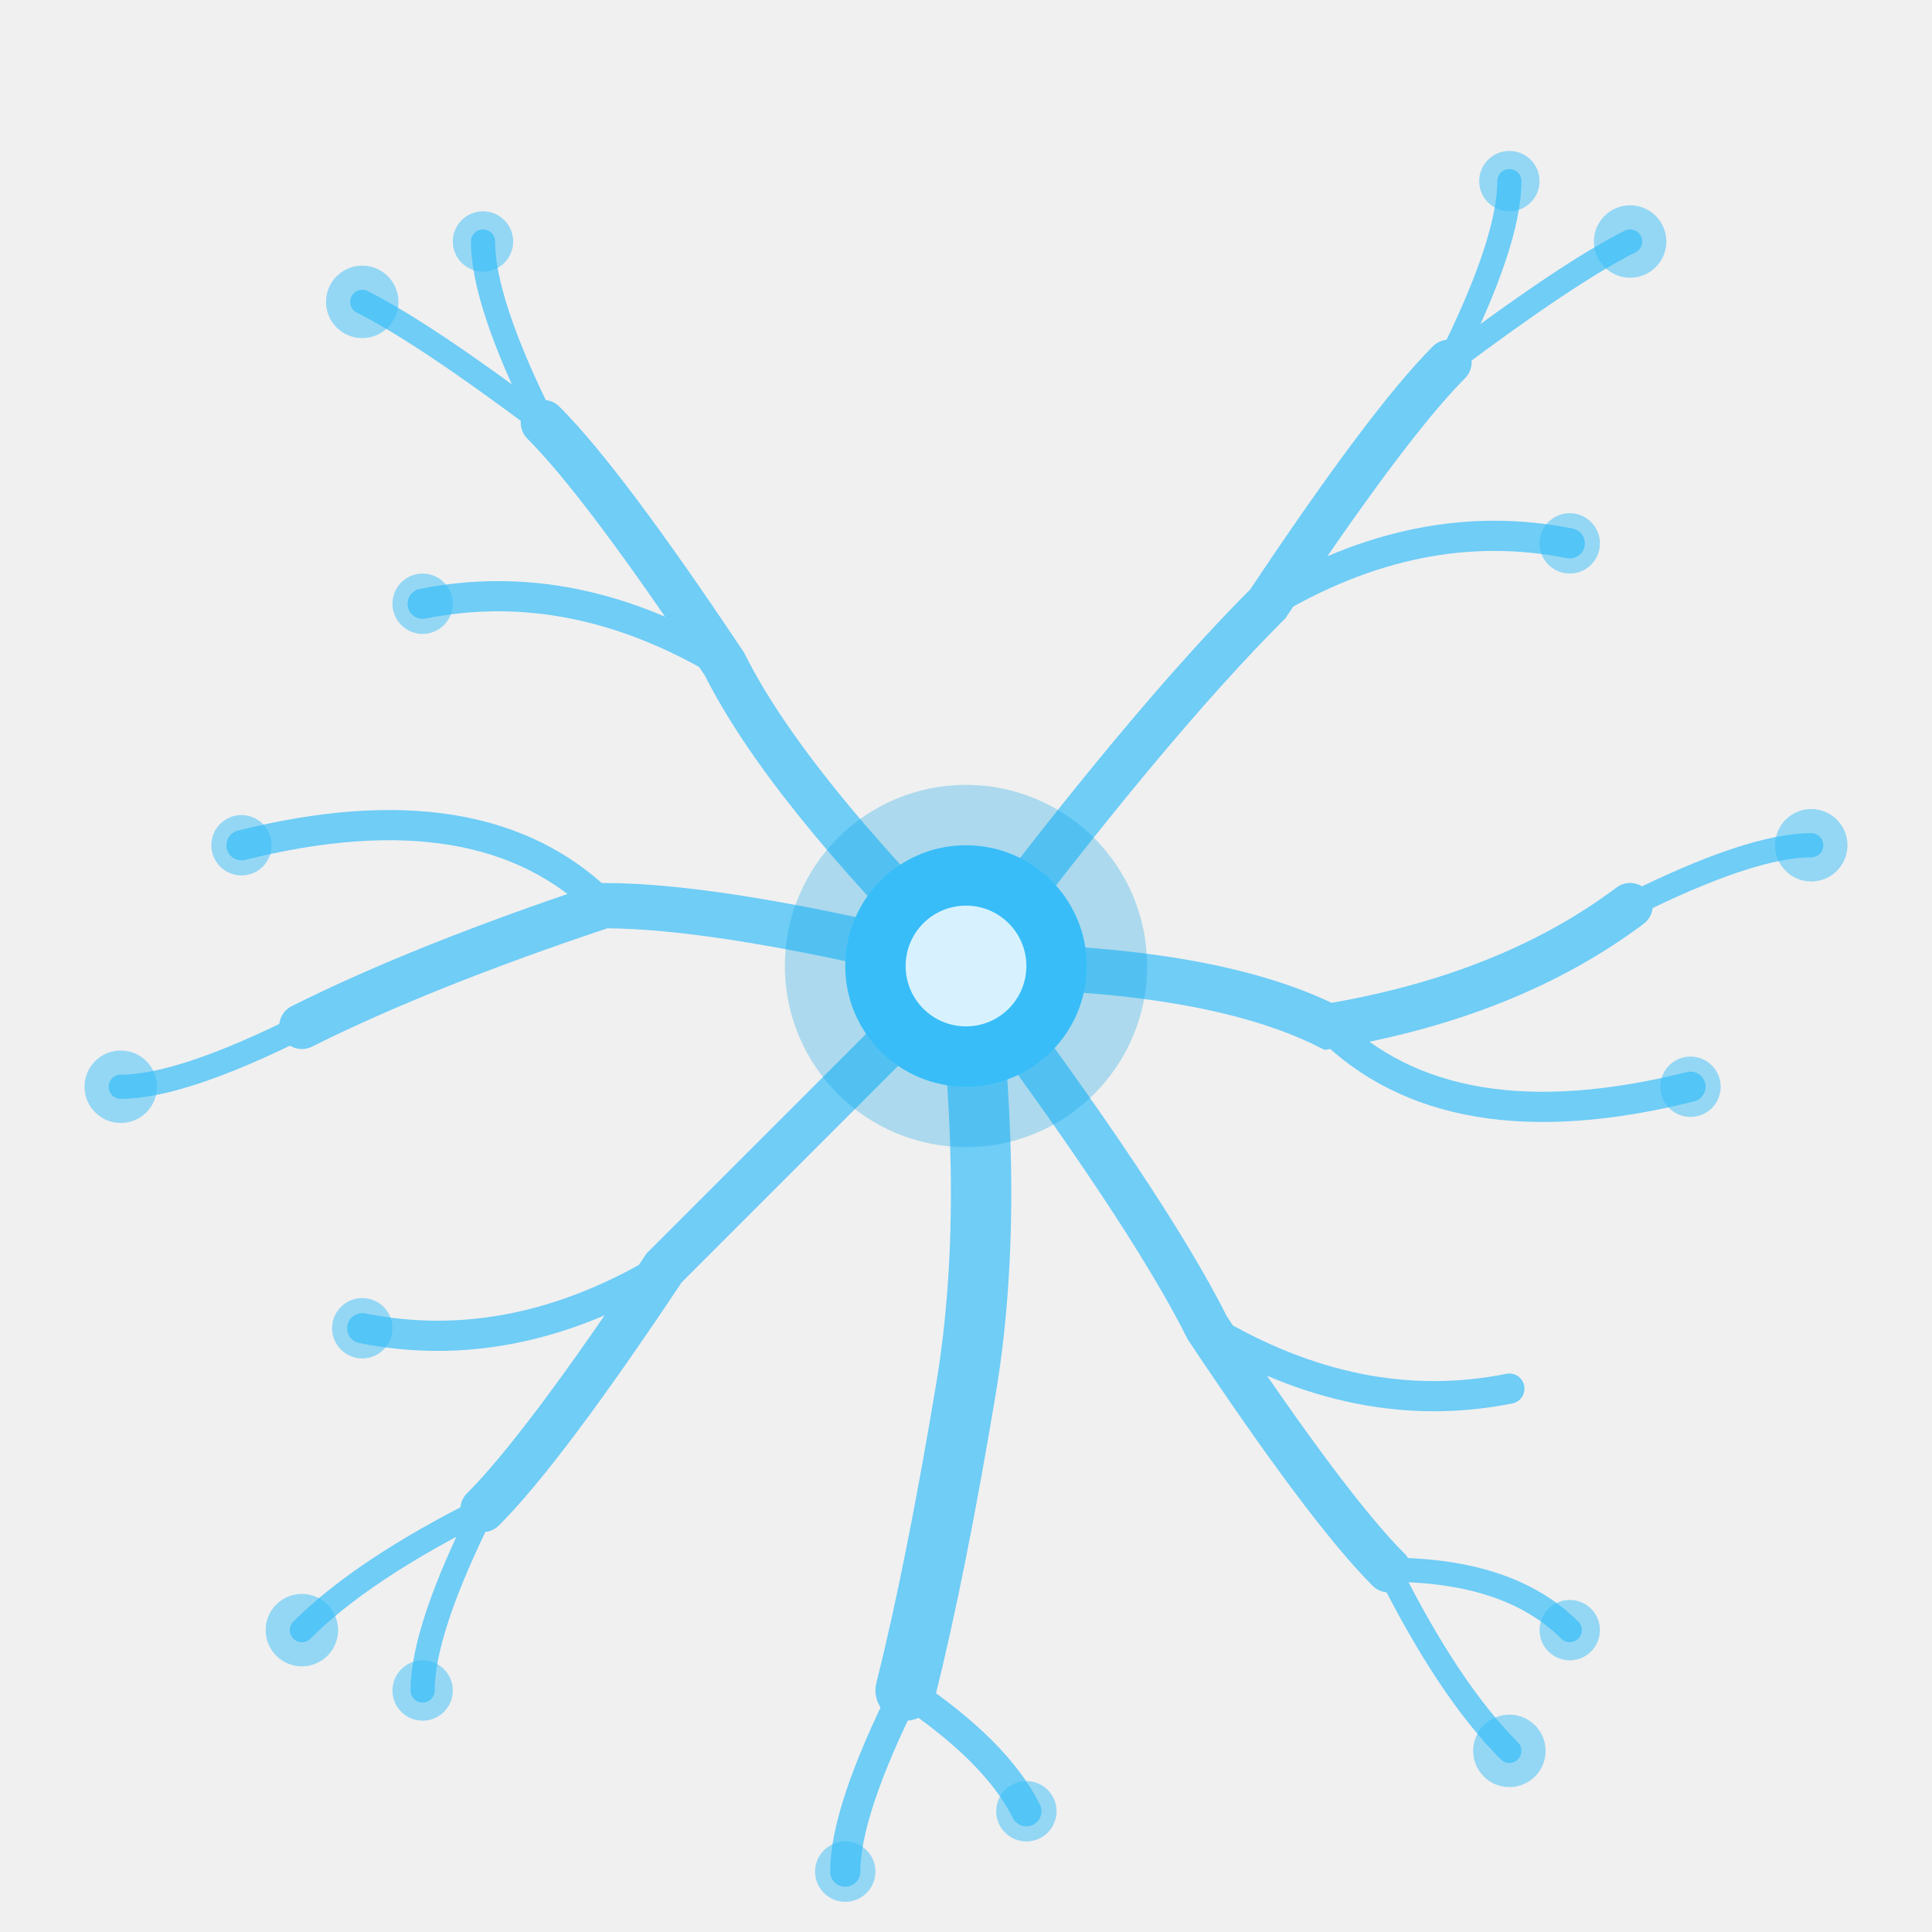
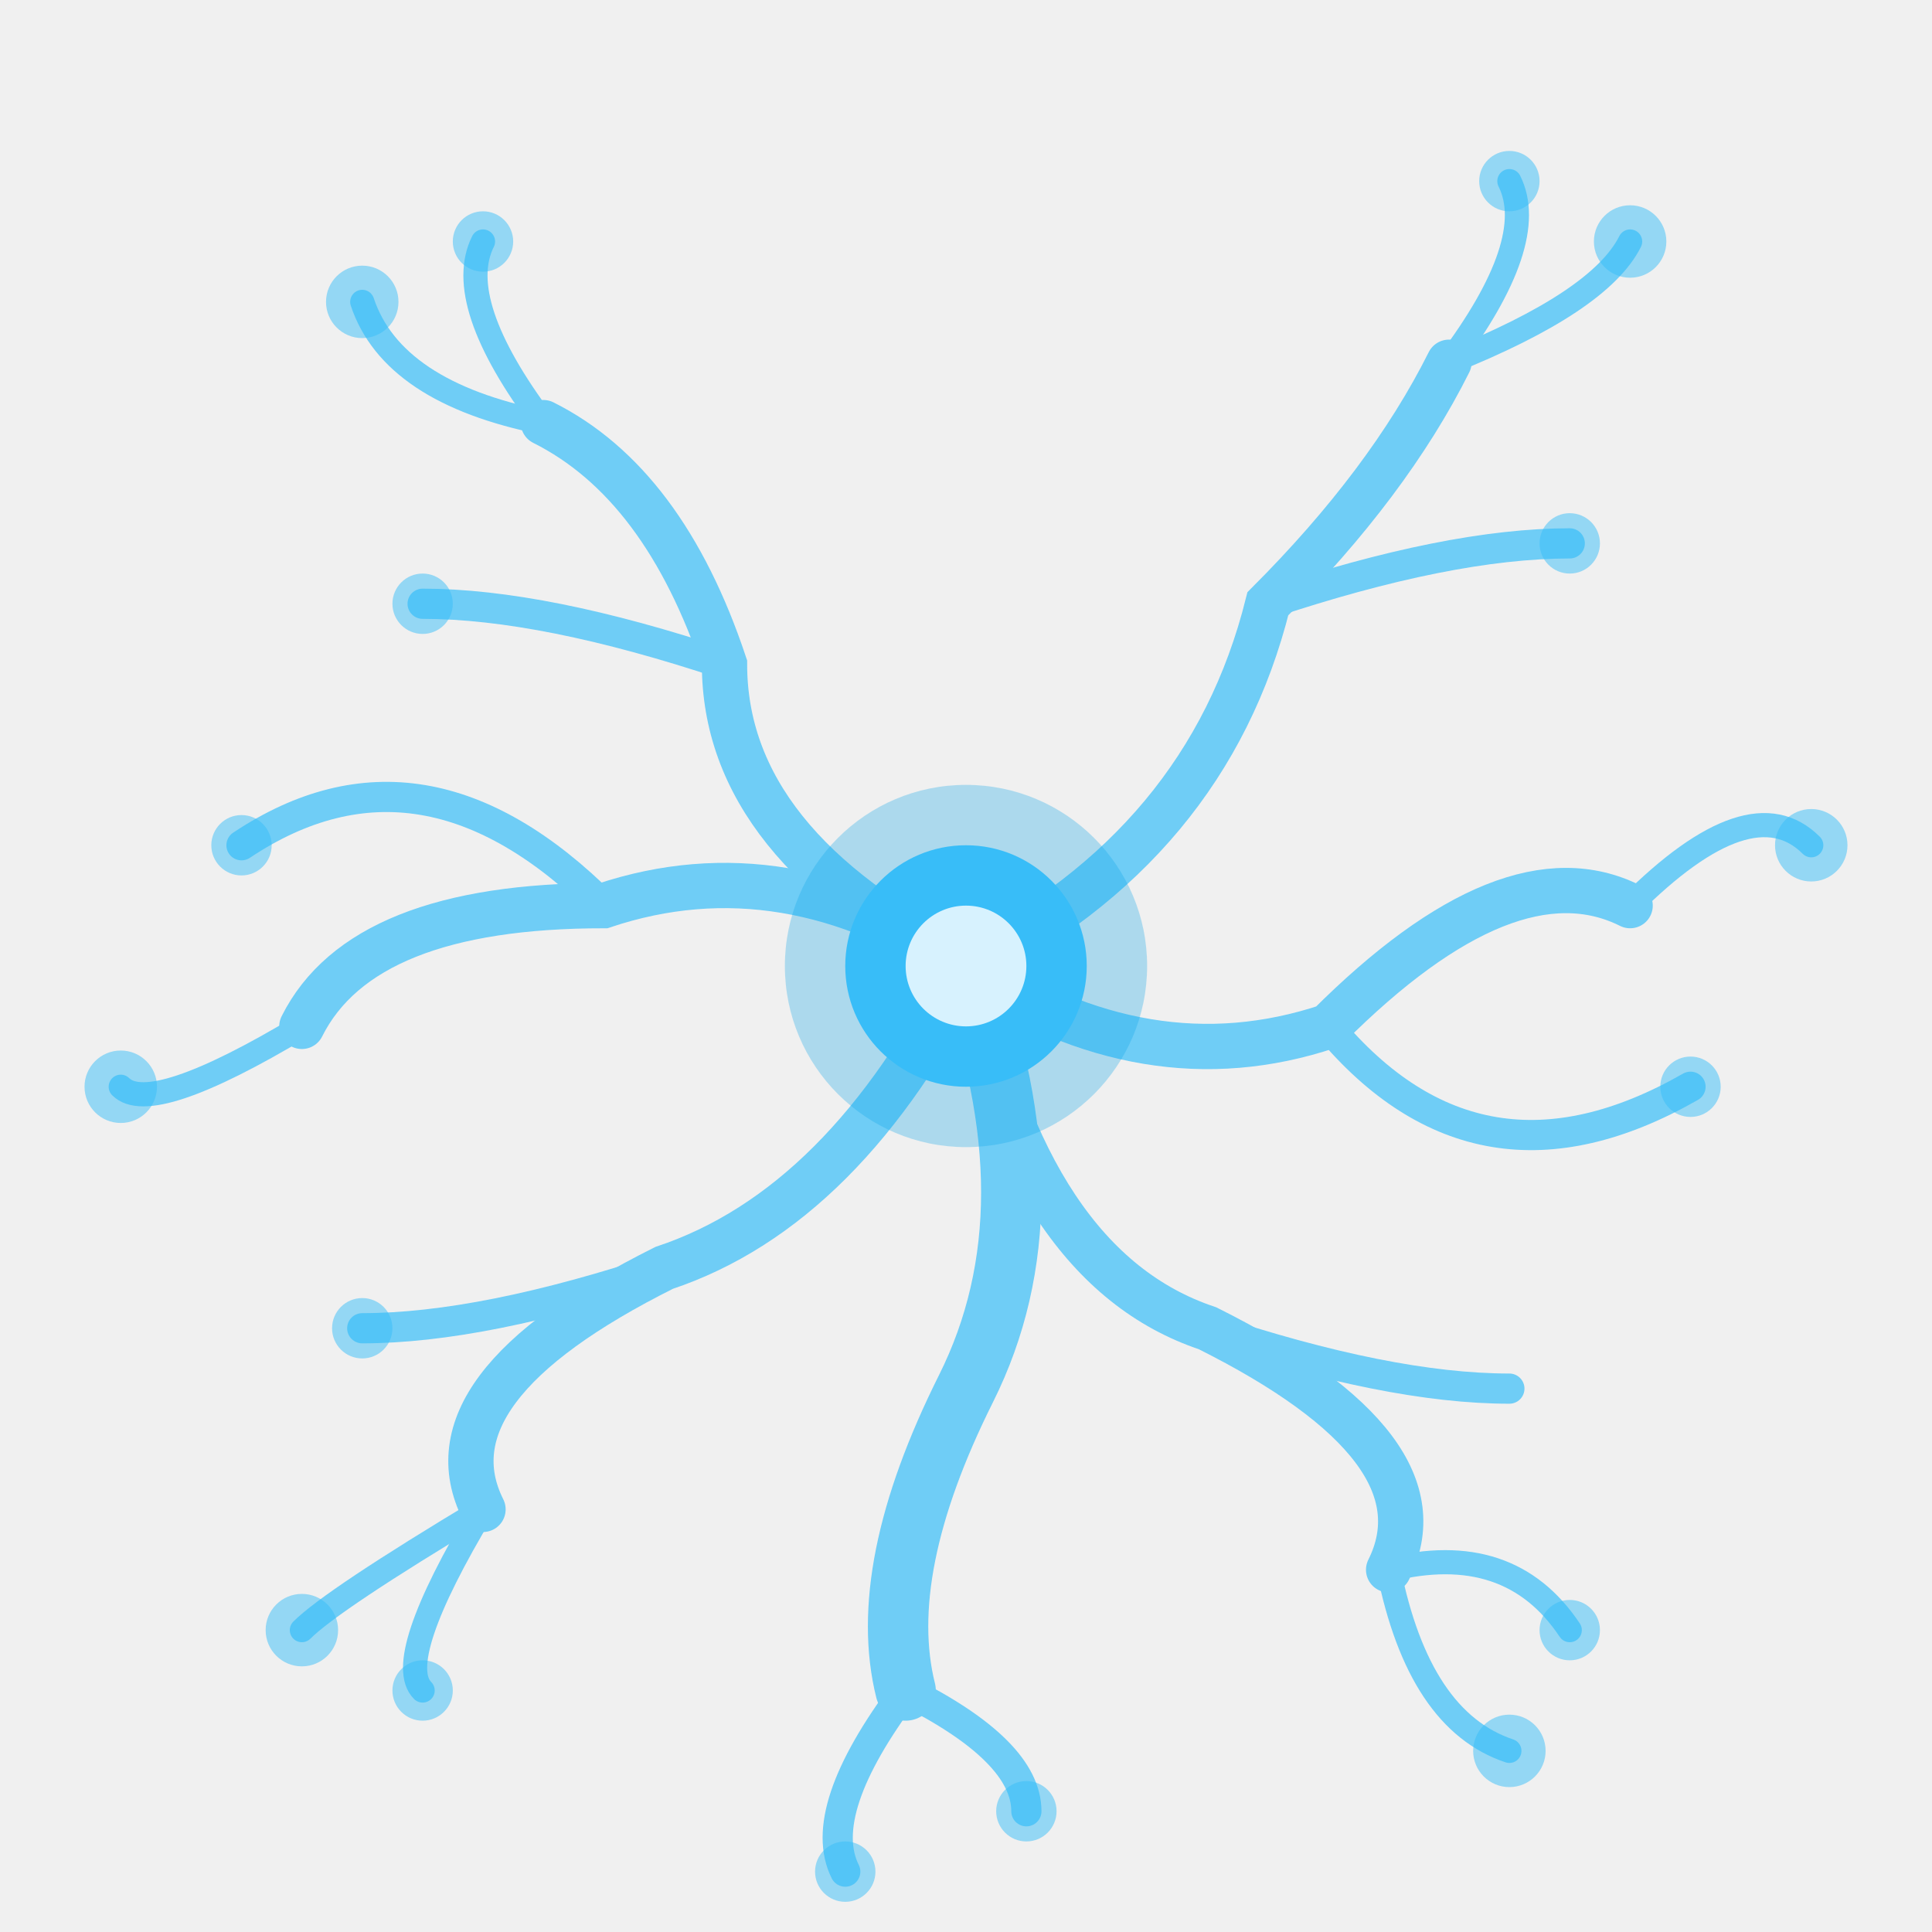
<svg xmlns="http://www.w3.org/2000/svg" viewBox="0 0 64 64" width="64" height="64">
  <g stroke="#38BDF8" fill="none" stroke-linecap="round" opacity="0.7">
-     <path d="M32,32 Q26,26 24,22 Q20,16 18,14" stroke-width="1.5" />
-     <path d="M24,22 Q19,19 14,20" stroke-width="1" />
-     <path d="M18,14 Q14,11 12,10" stroke-width="0.8" />
-     <path d="M18,14 Q16,10 16,8" stroke-width="0.8" />
-     <path d="M32,32 Q38,24 42,20 Q46,14 48,12" stroke-width="1.5" />
-     <path d="M42,20 Q47,17 52,18" stroke-width="1" />
-     <path d="M48,12 Q52,9 54,8" stroke-width="0.8" />
-     <path d="M48,12 Q50,8 50,6" stroke-width="0.8" />
-     <path d="M32,32 Q40,32 44,34 Q50,33 54,30" stroke-width="1.5" />
-     <path d="M44,34 Q48,38 56,36" stroke-width="1" />
-     <path d="M54,30 Q58,28 60,28" stroke-width="0.8" />
-     <path d="M32,32 Q38,40 40,44 Q44,50 46,52" stroke-width="1.5" />
-     <path d="M40,44 Q45,47 50,46" stroke-width="1" />
-     <path d="M46,52 Q48,56 50,58" stroke-width="0.8" />
-     <path d="M46,52 Q50,52 52,54" stroke-width="0.8" />
-     <path d="M32,32 Q26,38 22,42 Q18,48 16,50" stroke-width="1.5" />
-     <path d="M22,42 Q17,45 12,44" stroke-width="1" />
-     <path d="M16,50 Q12,52 10,54" stroke-width="0.8" />
-     <path d="M16,50 Q14,54 14,56" stroke-width="0.8" />
-     <path d="M32,32 Q24,30 20,30 Q14,32 10,34" stroke-width="1.5" />
-     <path d="M20,30 Q16,26 8,28" stroke-width="1" />
-     <path d="M10,34 Q6,36 4,36" stroke-width="0.8" />
-     <path d="M32,32 Q33,40 32,46 Q31,52 30,56" stroke-width="2" />
-     <path d="M30,56 Q28,60 28,62" stroke-width="1" />
-     <path d="M30,56 Q33,58 34,60" stroke-width="1" />
+     <path d="M32,32 Q24,28 24,22 Q22,16 18,14" stroke-width="1.5" />
+     <path d="M24,22 Q18,20 14,20" stroke-width="1" />
+     <path d="M18,14 Q13,13 12,10" stroke-width="0.8" />
+     <path d="M18,14 Q15,10 16,8" stroke-width="0.8" />
+     <path d="M32,32 Q40,28 42,20 Q46,16 48,12" stroke-width="1.5" />
+     <path d="M42,20 Q48,18 52,18" stroke-width="1" />
+     <path d="M48,12 Q53,10 54,8" stroke-width="0.8" />
+     <path d="M48,12 Q51,8 50,6" stroke-width="0.8" />
+     <path d="M32,32 Q38,36 44,34 Q50,28 54,30" stroke-width="1.5" />
+     <path d="M44,34 Q49,40 56,36" stroke-width="1" />
+     <path d="M54,30 Q58,26 60,28" stroke-width="0.8" />
+     <path d="M32,32 Q34,42 40,44 Q48,48 46,52" stroke-width="1.5" />
+     <path d="M40,44 Q46,46 50,46" stroke-width="1" />
+     <path d="M46,52 Q47,57 50,58" stroke-width="0.8" />
+     <path d="M46,52 Q50,51 52,54" stroke-width="0.8" />
+     <path d="M32,32 Q28,40 22,42 Q14,46 16,50" stroke-width="1.5" />
+     <path d="M22,42 Q16,44 12,44" stroke-width="1" />
+     <path d="M16,50 Q11,53 10,54" stroke-width="0.8" />
+     <path d="M16,50 Q13,55 14,56" stroke-width="0.8" />
+     <path d="M32,32 Q26,28 20,30 Q12,30 10,34" stroke-width="1.5" />
+     <path d="M20,30 Q14,24 8,28" stroke-width="1" />
+     <path d="M10,34 Q5,37 4,36" stroke-width="0.8" />
+     <path d="M32,32 Q35,40 32,46 Q29,52 30,56" stroke-width="2" />
+     <path d="M30,56 Q27,60 28,62" stroke-width="1" />
+     <path d="M30,56 Q34,58 34,60" stroke-width="1" />
  </g>
  <g fill="#38BDF8" opacity="0.5">
    <circle cx="12" cy="10" r="1.2" />
    <circle cx="16" cy="8" r="1" />
    <circle cx="14" cy="20" r="1" />
    <circle cx="54" cy="8" r="1.2" />
    <circle cx="50" cy="6" r="1" />
    <circle cx="52" cy="18" r="1" />
    <circle cx="60" cy="28" r="1.2" />
    <circle cx="56" cy="36" r="1" />
    <circle cx="50" cy="58" r="1.2" />
    <circle cx="52" cy="54" r="1" />
    <circle cx="10" cy="54" r="1.2" />
    <circle cx="14" cy="56" r="1" />
    <circle cx="12" cy="44" r="1" />
    <circle cx="4" cy="36" r="1.2" />
    <circle cx="8" cy="28" r="1" />
    <circle cx="28" cy="62" r="1" />
    <circle cx="34" cy="60" r="1" />
  </g>
  <circle cx="32" cy="32" r="6" fill="#0EA5E9" opacity="0.3" />
  <circle cx="32" cy="32" r="4" fill="#38BDF8" />
  <circle cx="32" cy="32" r="2" fill="#FFFFFF" opacity="0.8" />
</svg>
